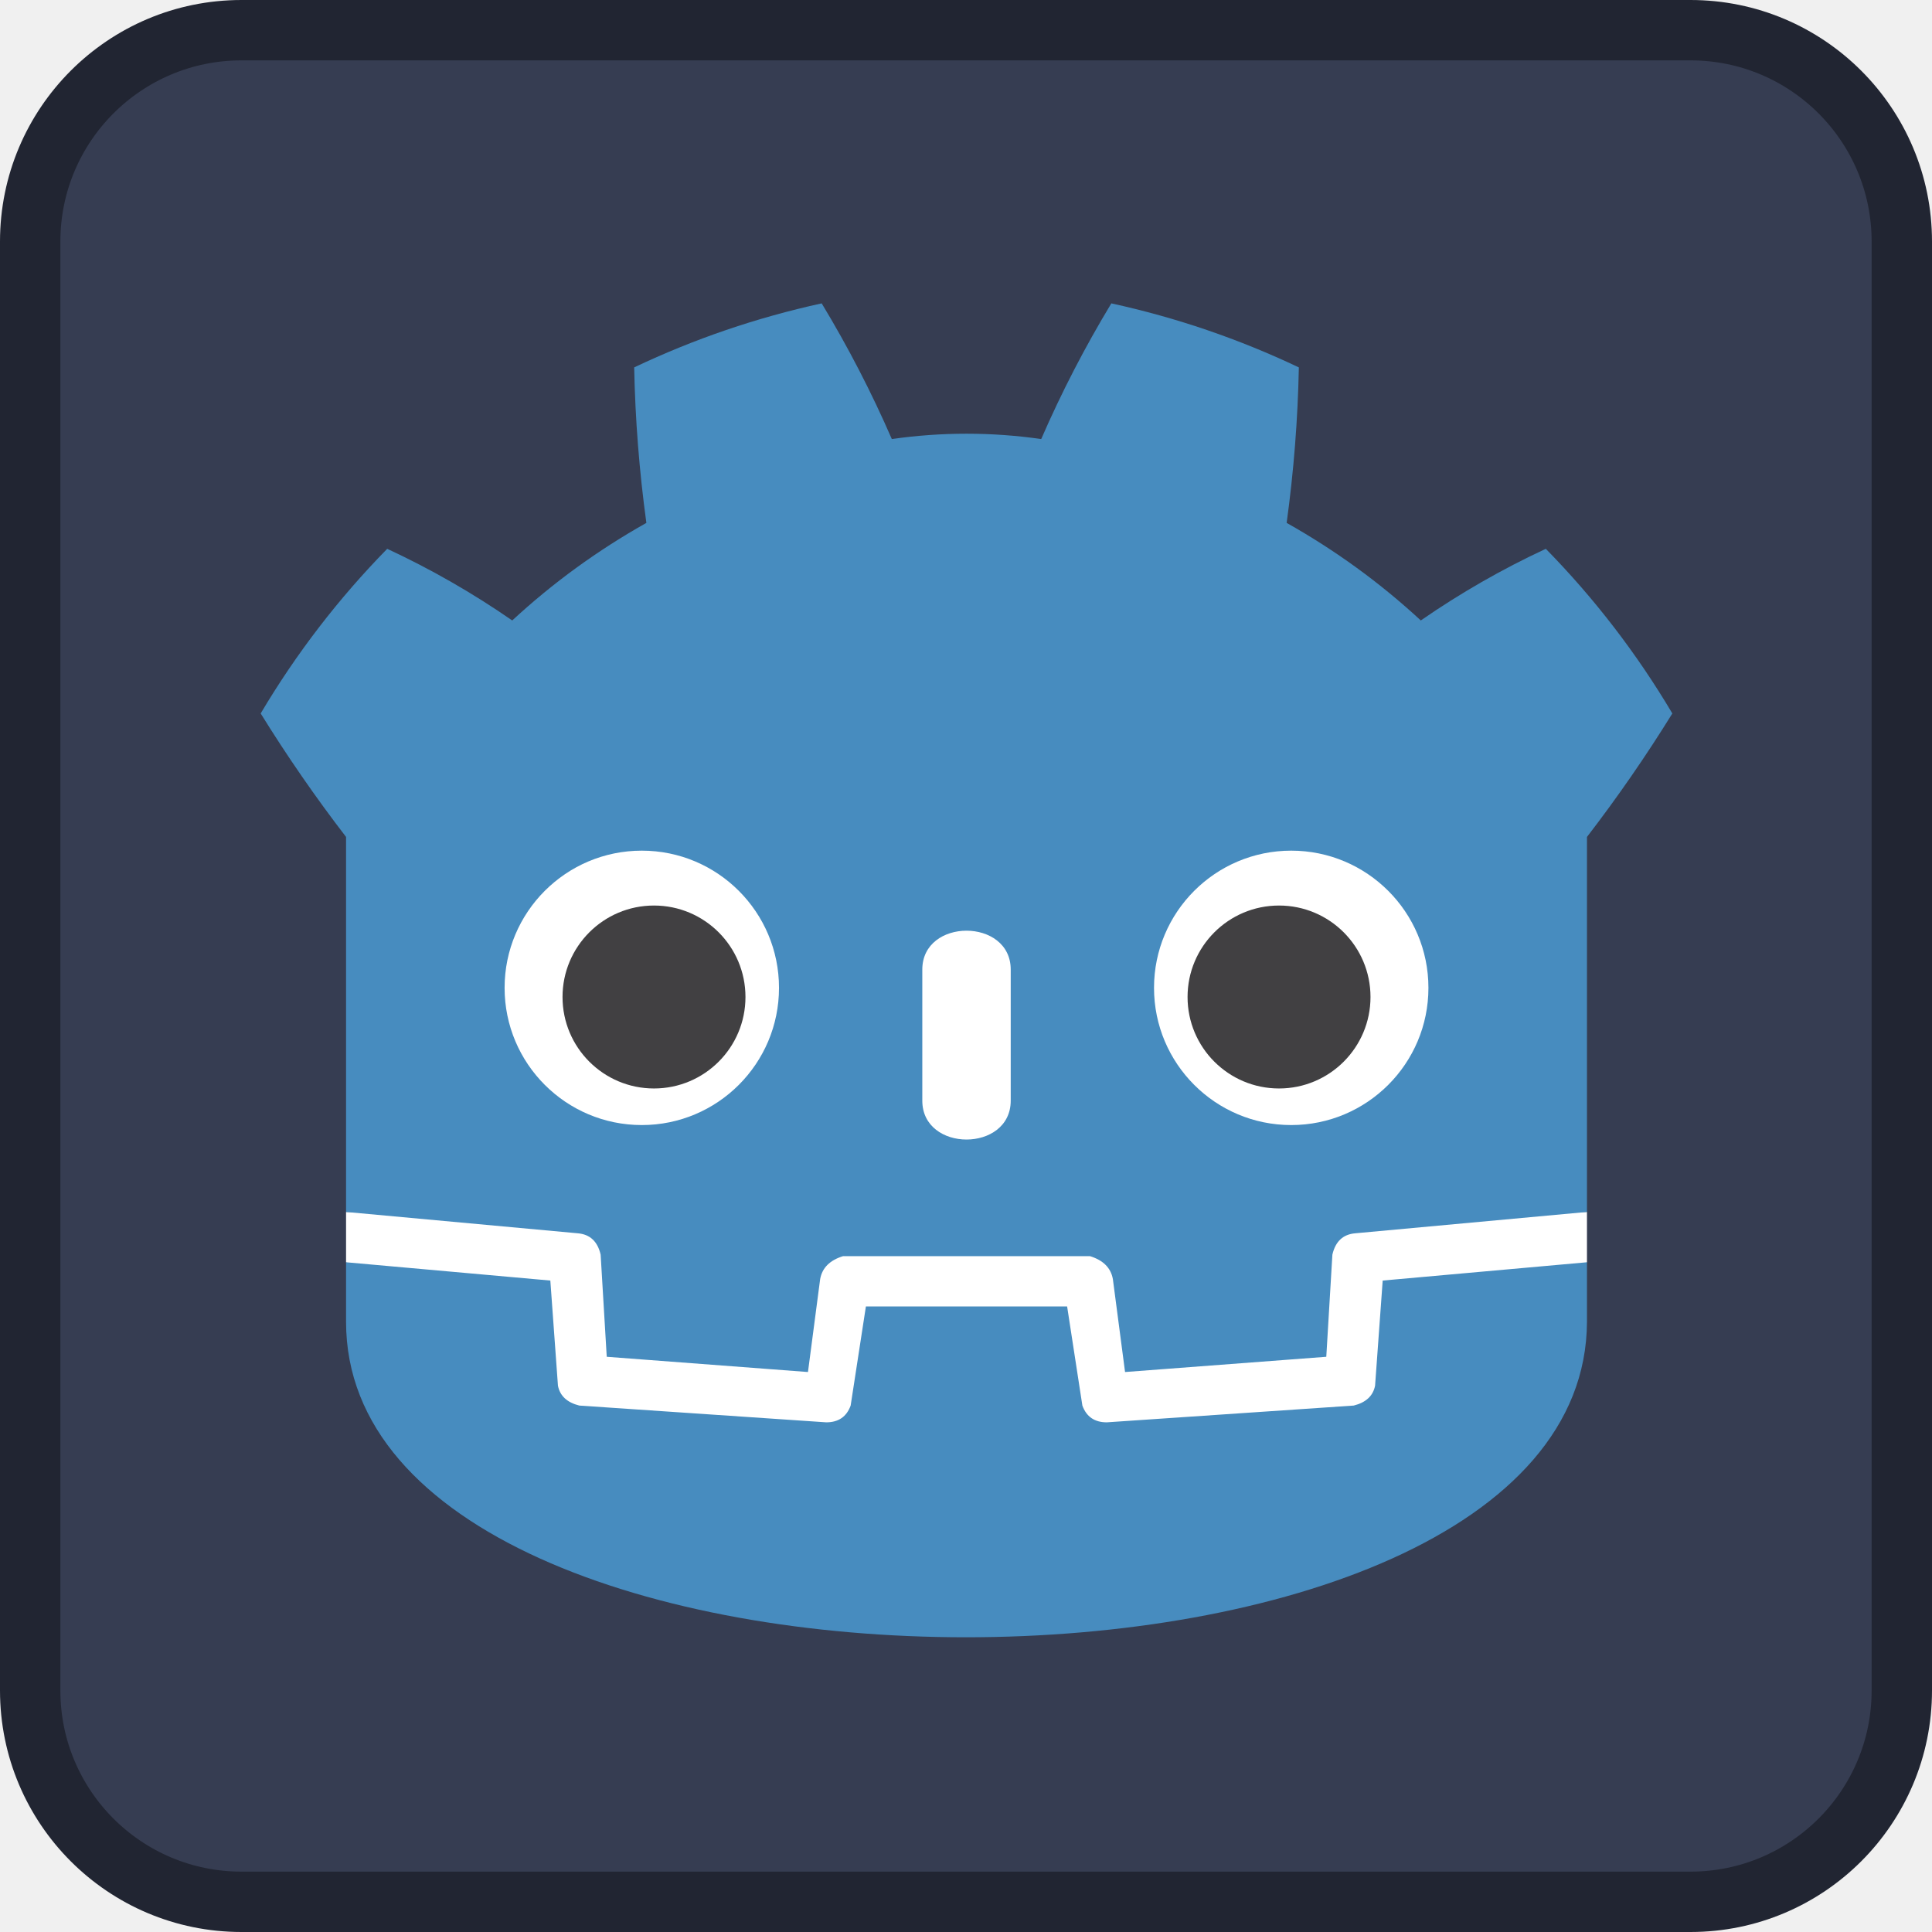
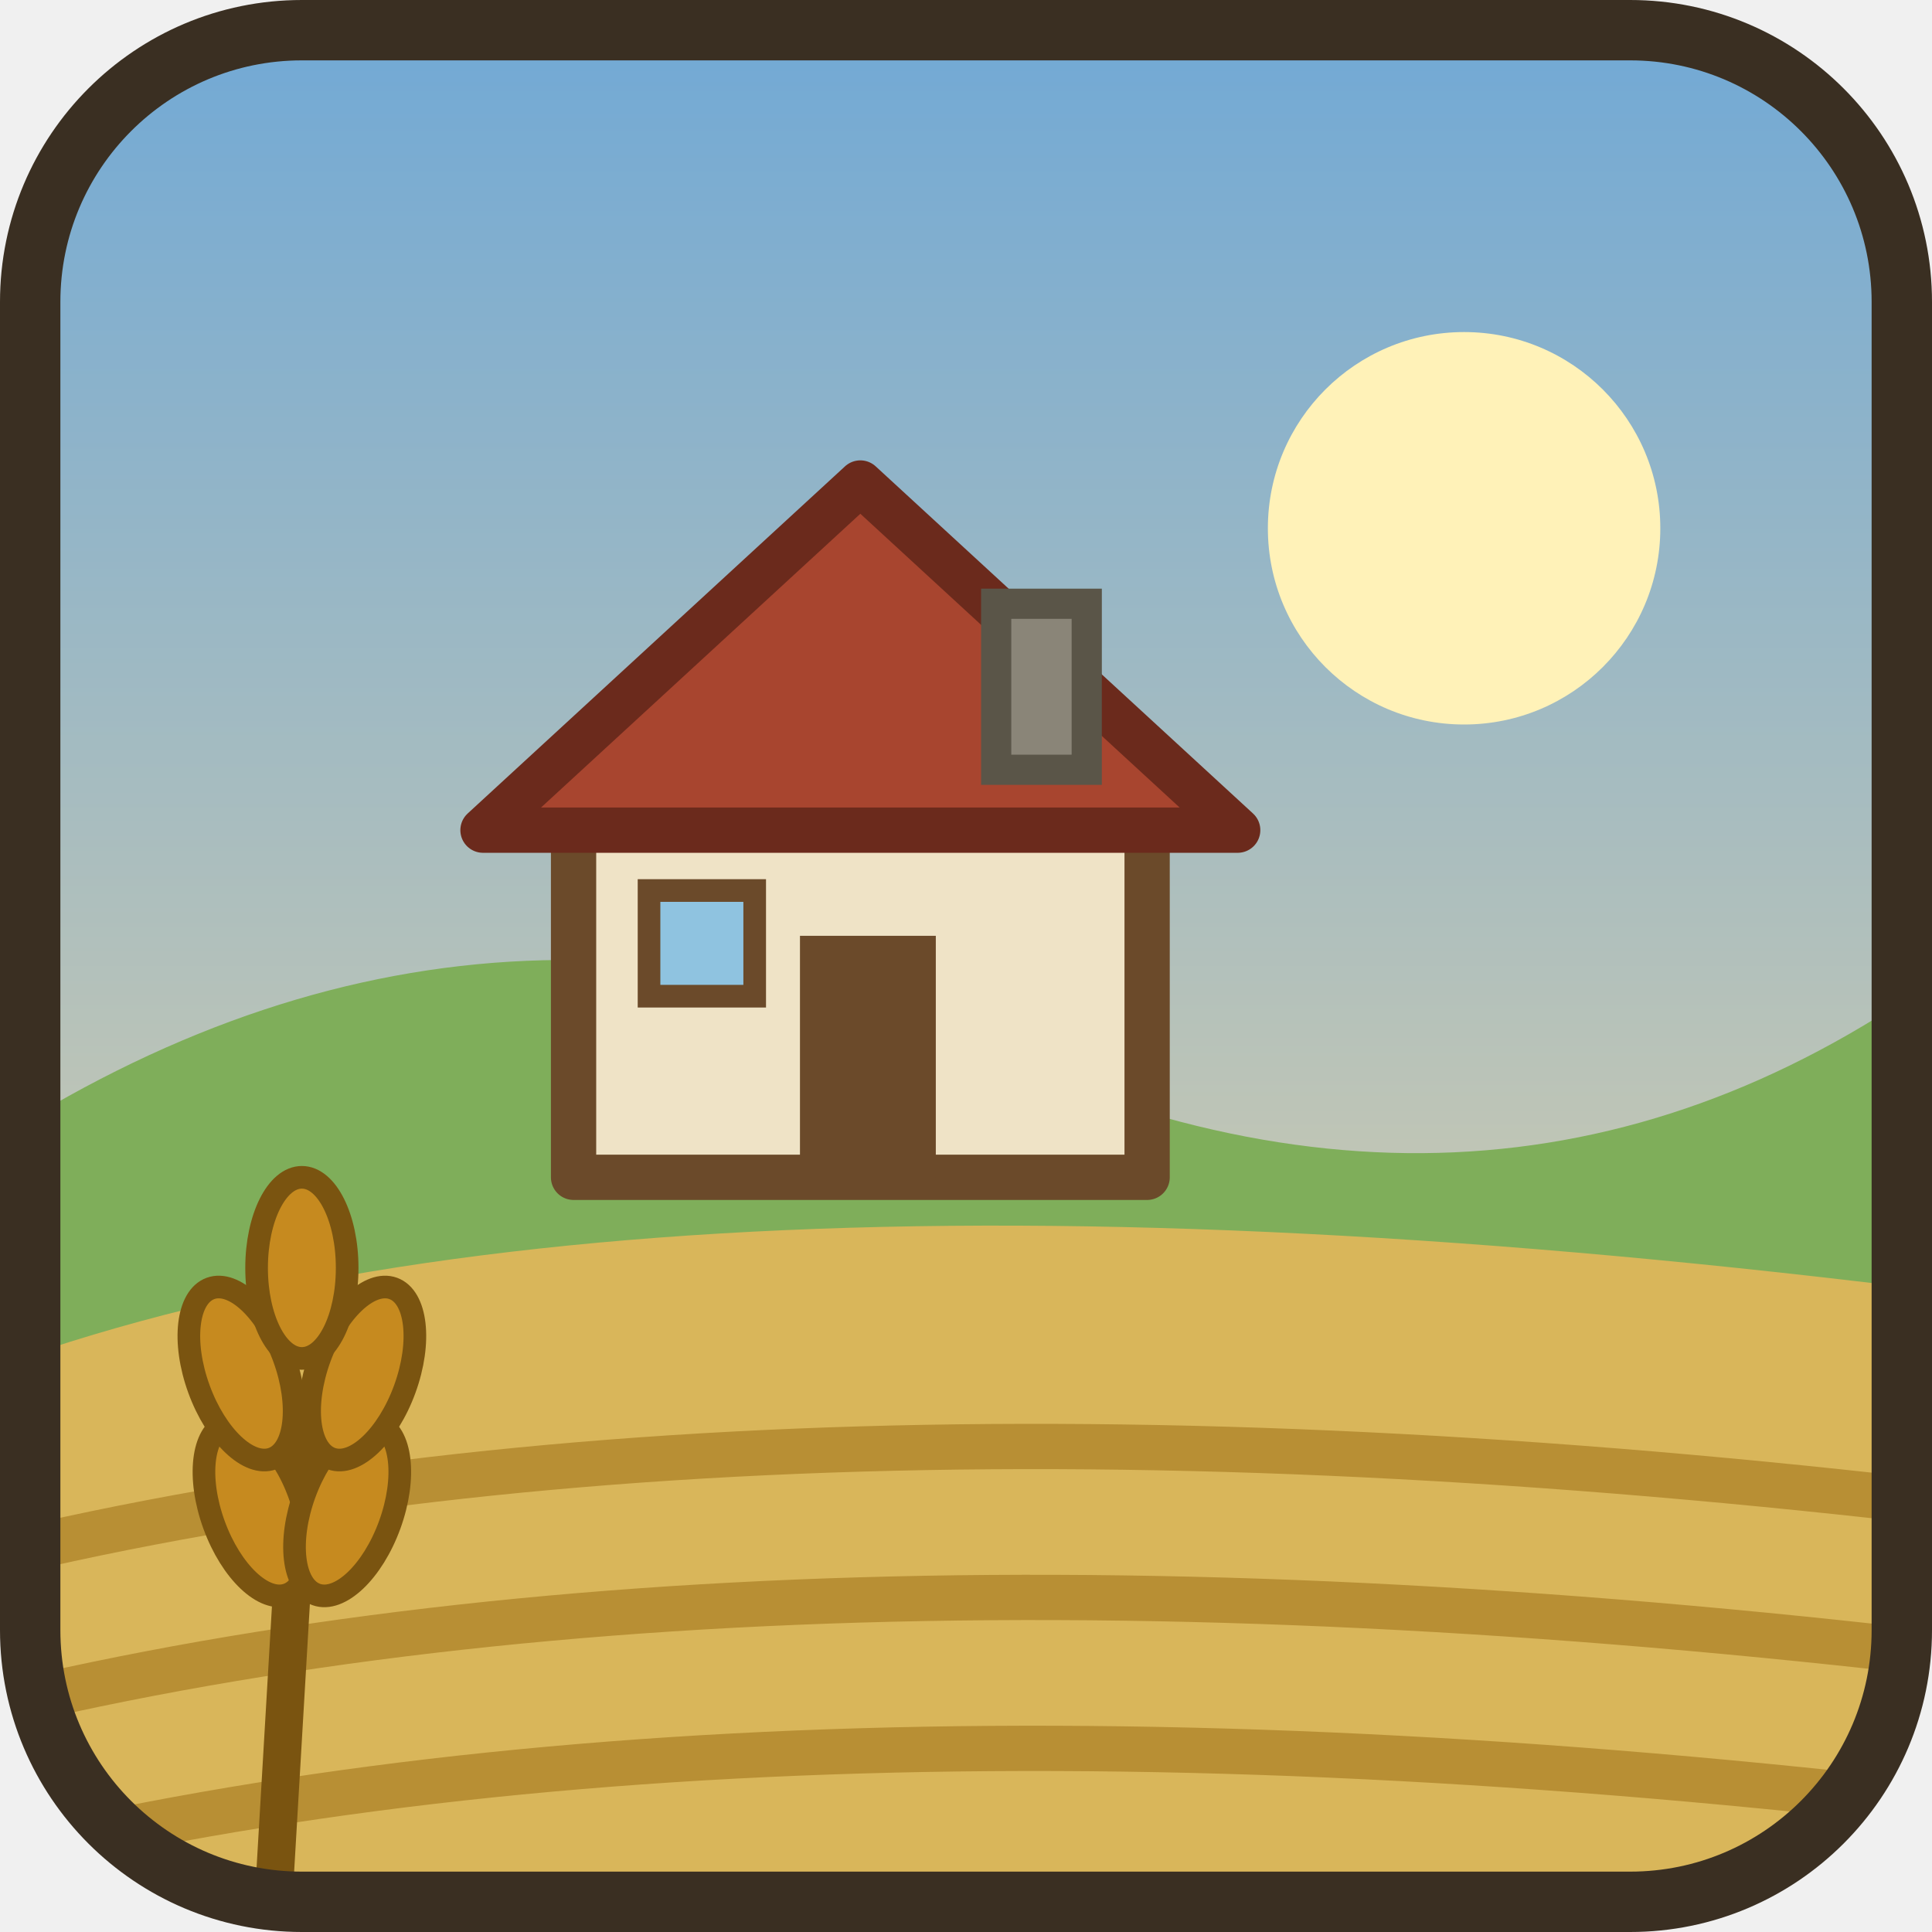
- <svg xmlns="http://www.w3.org/2000/svg" width="128" height="128">
-   <rect width="124" height="124" x="2" y="2" fill="#363d52" stroke="#212532" stroke-width="4" rx="14" />
-   <g fill="#fff" transform="translate(12.322 12.322)scale(.101)">
-     <path d="M105 673v33q407 354 814 0v-33z" />
-     <path fill="#478cbf" d="m105 673 152 14q12 1 15 14l4 67 132 10 8-61q2-11 15-15h162q13 4 15 15l8 61 132-10 4-67q3-13 15-14l152-14V427q30-39 56-81-35-59-83-108-43 20-82 47-40-37-88-64 7-51 8-102-59-28-123-42-26 43-46 89-49-7-98 0-20-46-46-89-64 14-123 42 1 51 8 102-48 27-88 64-39-27-82-47-48 49-83 108 26 42 56 81zm0 33v39c0 276 813 276 814 0v-39l-134 12-5 69q-2 10-14 13l-162 11q-12 0-16-11l-10-65H446l-10 65q-4 11-16 11l-162-11q-12-3-14-13l-5-69z" />
-     <path d="M483 600c0 34 58 34 58 0v-86c0-34-58-34-58 0z" />
-     <circle cx="725" cy="526" r="90" />
-     <circle cx="299" cy="526" r="90" />
+ <svg xmlns="http://www.w3.org/2000/svg" width="128" height="128" viewBox="0 0 128 128">
+   <defs>
+     <linearGradient id="sky" x1="0" y1="0" x2="0" y2="1">
+       <stop offset="0" stop-color="#6fa8d6" />
+       <stop offset="1" stop-color="#f6d9a0" />
+     </linearGradient>
+     <clipPath id="tile">
+       <rect x="2" y="2" width="124" height="124" rx="18" />
+     </clipPath>
+   </defs>
+   <g clip-path="url(#tile)">
+     <rect width="128" height="128" fill="url(#sky)" />
+     <circle cx="97" cy="35" r="13" fill="#fff2b8" />
+     <path d="M-4 78 Q30 54 66 70 T132 62 V132 H-4Z" fill="#7fae5a" />
+     <path d="M-4 92 Q40 74 132 86 V132 H-4Z" fill="#d9b65a" />
+     <g stroke="#b88f34" stroke-width="3" fill="none" stroke-linecap="round">
+       <path d="M-4 104 Q50 90 132 100" />
+       <path d="M-4 114 Q50 100 132 110" />
+       <path d="M-4 124 Q50 110 132 120" />
+     </g>
+     <rect x="38" y="52" width="38" height="26" fill="#efe3c6" />
+     <rect x="38" y="52" width="38" height="26" fill="none" stroke="#6b4a2a" stroke-width="3" stroke-linejoin="round" />
+     <path d="M32 55 L57 32 L82 55Z" fill="#a8452f" stroke="#6b2a1c" stroke-width="3" stroke-linejoin="round" />
+     <rect x="53" y="62" width="9" height="16" fill="#6b4a2a" />
+     <rect x="43" y="59" width="7" height="7" fill="#8fc3e0" stroke="#6b4a2a" stroke-width="1.5" />
+     <rect x="66" y="40" width="6" height="11" fill="#8a8578" stroke="#5a5548" stroke-width="2" />
+     <g fill="#c68a1f" stroke="#7a5410" stroke-width="1.5" stroke-linejoin="round">
+       <path d="M18 128 L20 94" stroke="#7a5410" stroke-width="2.5" fill="none" />
+       <ellipse cx="17" cy="100" rx="3" ry="6" transform="rotate(-20 17 100)" />
+       <ellipse cx="23" cy="100" rx="3" ry="6" transform="rotate(20 23 100)" />
+       <ellipse cx="16" cy="91" rx="3" ry="6" transform="rotate(-20 16 91)" />
+       <ellipse cx="24" cy="91" rx="3" ry="6" transform="rotate(20 24 91)" />
+       <ellipse cx="20" cy="84" rx="3" ry="6" />
+     </g>
  </g>
-   <g fill="#414042" transform="translate(12.322 12.322)scale(.101)">
-     <circle cx="307" cy="532" r="60" />
-     <circle cx="717" cy="532" r="60" />
-   </g>
+   <rect x="2" y="2" width="124" height="124" rx="18" fill="none" stroke="#3a2f22" stroke-width="4" />
</svg>
